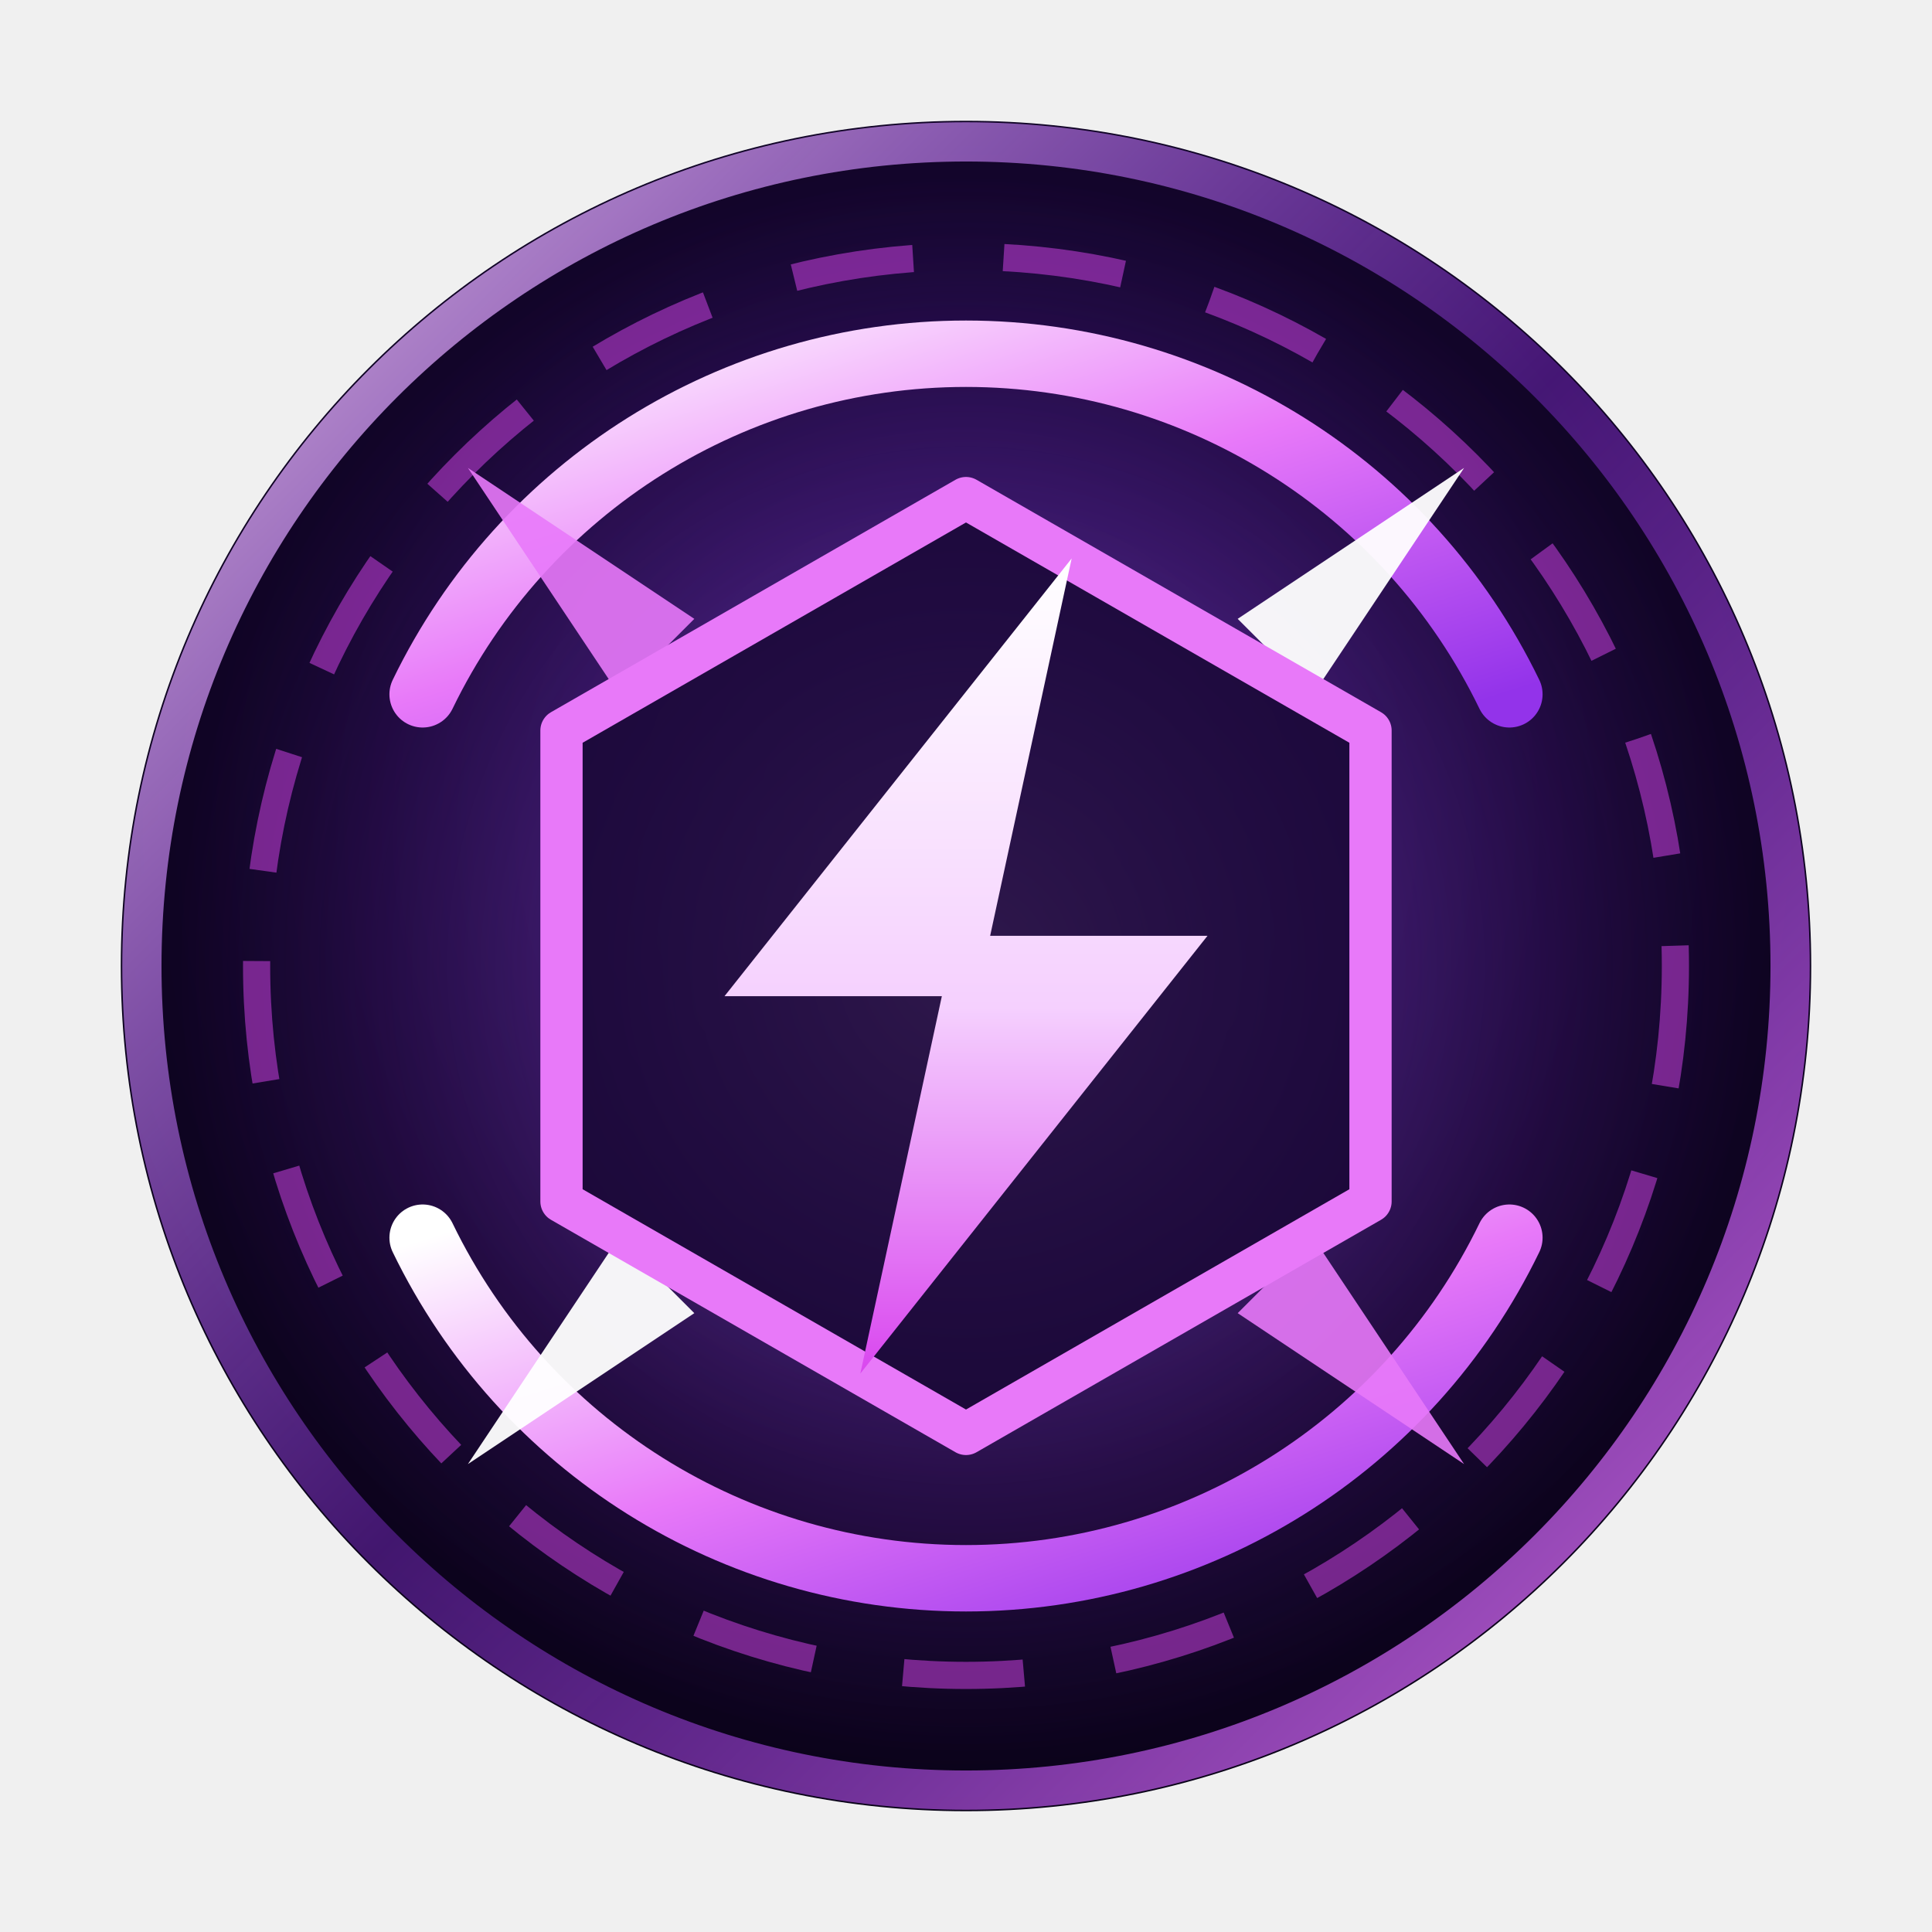
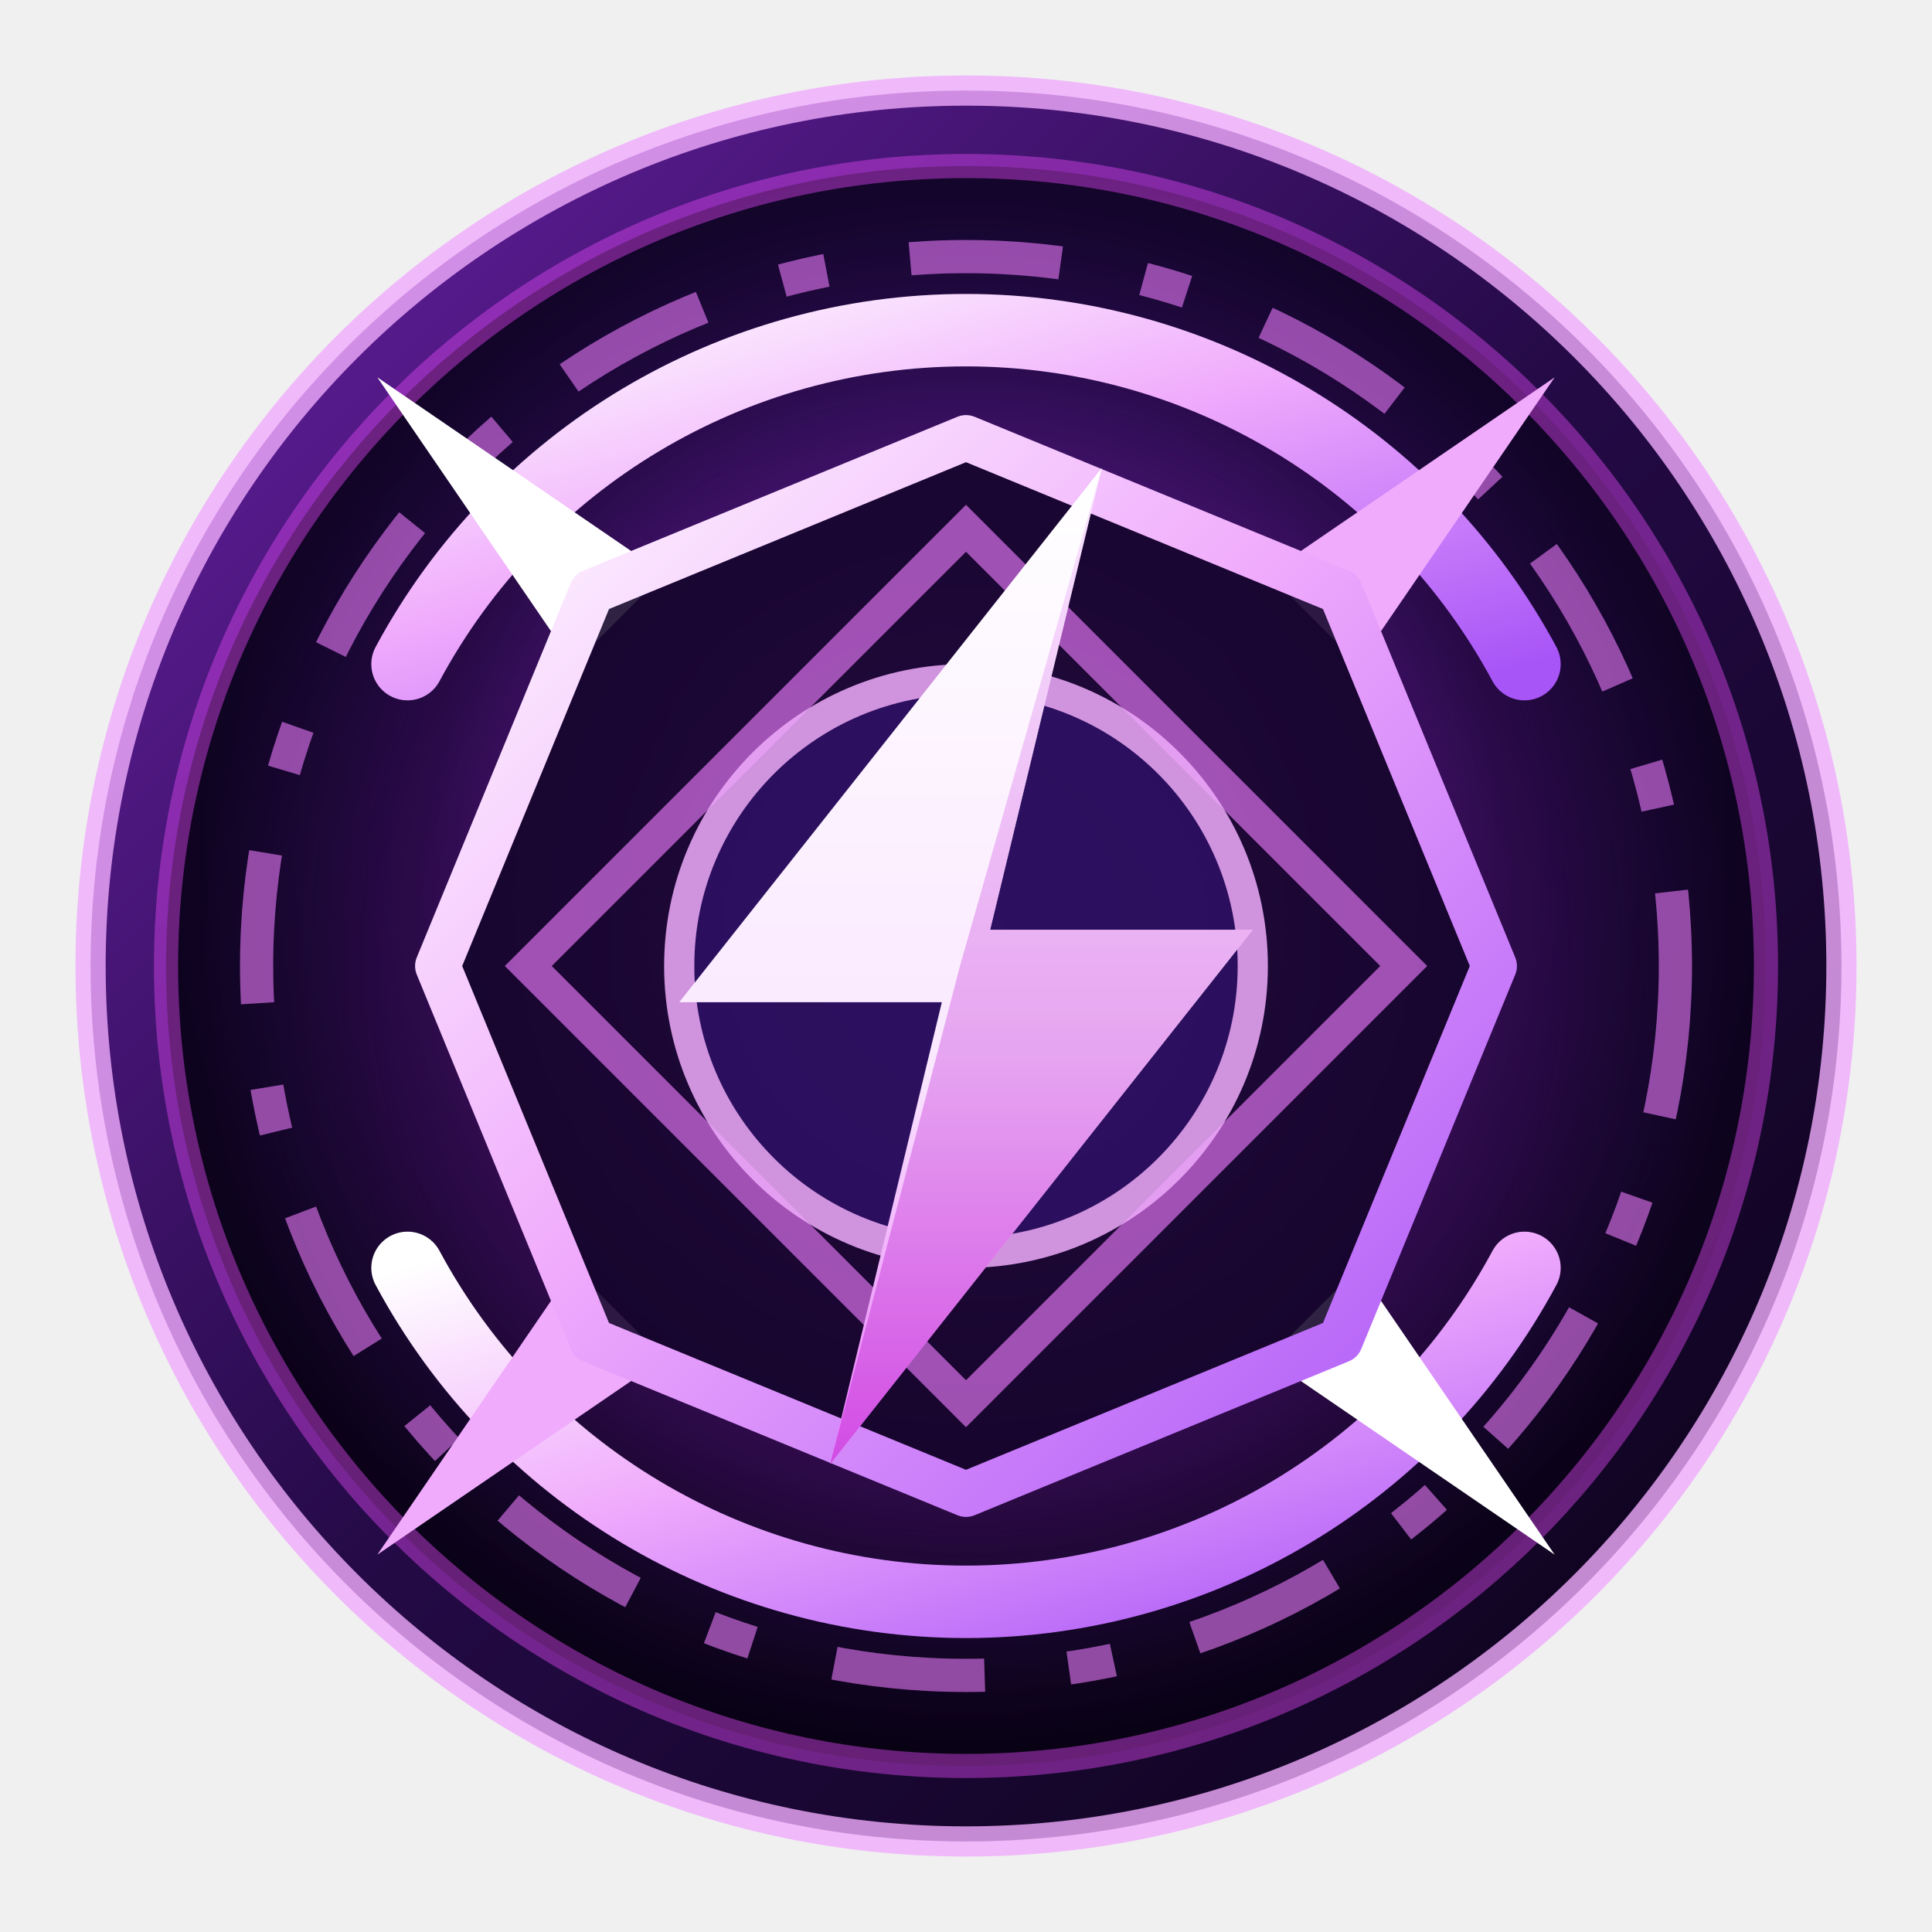
<svg xmlns="http://www.w3.org/2000/svg" width="64" height="64" viewBox="0 0 64 64">
  <defs>
-     <radialGradient id="eBg" cx="50%" cy="42%" r="65%">
-       <stop offset="0%" stop-color="#2e1065" />
-       <stop offset="60%" stop-color="#13052b" />
-       <stop offset="100%" stop-color="#070212" />
+     <linearGradient id="eArmor" x1="0%" y1="0%" x2="100%" y2="100%">
+       <stop offset="0%" stop-color="#6b21a8" />
+       <stop offset="50%" stop-color="#240a46" />
+       <stop offset="100%" stop-color="#090214" />
+     </linearGradient>
+     <radialGradient id="eCoreBg" cx="50%" cy="42%" r="62%">
+       <stop offset="0%" stop-color="#4c1d95" />
+       <stop offset="55%" stop-color="#190636" />
+       <stop offset="100%" stop-color="#06010f" />
    </radialGradient>
-     <radialGradient id="eGlow" cx="50%" cy="50%" r="50%">
-       <stop offset="0%" stop-color="#f0abfc" stop-opacity="0.52" />
-       <stop offset="50%" stop-color="#a855f7" stop-opacity="0.22" />
-       <stop offset="100%" stop-color="#7e22ce" stop-opacity="0" />
+     <radialGradient id="eHalo" cx="50%" cy="50%" r="50%">
+       <stop offset="0%" stop-color="#f0abfc" stop-opacity="0.65" />
+       <stop offset="48%" stop-color="#c026d3" stop-opacity="0.28" />
+       <stop offset="100%" stop-color="#6b21a8" stop-opacity="0" />
    </radialGradient>
-     <linearGradient id="eRim" x1="0%" y1="0%" x2="100%" y2="100%">
-       <stop offset="0%" stop-color="#f5d0fe" stop-opacity="0.9" />
-       <stop offset="50%" stop-color="#9333ea" stop-opacity="0.4" />
-       <stop offset="100%" stop-color="#e879f9" stop-opacity="0.85" />
+     <linearGradient id="ePlasma" x1="0%" y1="0%" x2="100%" y2="100%">
+       <stop offset="0%" stop-color="#ffffff" />
+       <stop offset="45%" stop-color="#f0abfc" />
+       <stop offset="100%" stop-color="#a855f7" />
    </linearGradient>
-     <linearGradient id="eArc" x1="0%" y1="0%" x2="100%" y2="100%">
+     <linearGradient id="eBoltL" x1="0%" y1="0%" x2="0%" y2="100%">
      <stop offset="0%" stop-color="#ffffff" />
-       <stop offset="50%" stop-color="#e879f9" />
-       <stop offset="100%" stop-color="#9333ea" />
+       <stop offset="60%" stop-color="#fae8ff" />
+       <stop offset="100%" stop-color="#e879f9" />
    </linearGradient>
-     <linearGradient id="eBolt" x1="0%" y1="0%" x2="0%" y2="100%">
-       <stop offset="0%" stop-color="#ffffff" />
-       <stop offset="55%" stop-color="#f5d0fe" />
-       <stop offset="100%" stop-color="#d946ef" />
+     <linearGradient id="eBoltR" x1="0%" y1="0%" x2="0%" y2="100%">
+       <stop offset="0%" stop-color="#f5d0fe" />
+       <stop offset="100%" stop-color="#c026d3" />
    </linearGradient>
  </defs>
-   <circle cx="32" cy="32" r="28" fill="url(#eBg)" />
-   <circle cx="32" cy="32" r="26" fill="url(#eGlow)" />
-   <circle cx="32" cy="32" r="27.3" fill="none" stroke="url(#eRim)" stroke-width="1.3" />
-   <path d="M 14 23 A 20 20 0 0 1 50 23" fill="none" stroke="url(#eArc)" stroke-width="2.2" stroke-linecap="round" />
-   <path d="M 50 41 A 20 20 0 0 1 14 41" fill="none" stroke="url(#eArc)" stroke-width="2.2" stroke-linecap="round" />
-   <circle cx="32" cy="32" r="23.5" fill="none" stroke="#d946ef" stroke-width="0.9" stroke-dasharray="4 3" opacity="0.5" />
-   <polygon points="15.5,15.5 23,20.5 20.5,23" fill="#e879f9" opacity="0.9" />
-   <polygon points="48.5,15.5 41,20.5 43.5,23" fill="#ffffff" opacity="0.95" />
-   <polygon points="15.5,48.5 23,43.5 20.5,41" fill="#ffffff" opacity="0.95" />
-   <polygon points="48.5,48.5 41,43.5 43.5,41" fill="#e879f9" opacity="0.9" />
-   <polygon points="32,16.5 45.4,24.2 45.4,39.8 32,47.5 18.6,39.8 18.6,24.2" fill="#170733" fill-opacity="0.8" stroke="#e879f9" stroke-width="1.4" stroke-linejoin="round" />
-   <path d="M 35.5 18.5 L 24 33 L 31.2 33 L 28.5 45.5 L 40 31 L 32.8 31 Z" fill="url(#eBolt)" />
+   <circle cx="32" cy="32" r="29" fill="url(#eArmor)" stroke="#f0abfc" stroke-width="1" stroke-opacity="0.8" />
+   <circle cx="32" cy="32" r="26.5" fill="url(#eCoreBg)" stroke="#d946ef" stroke-width="0.8" stroke-opacity="0.45" />
+   <circle cx="32" cy="32" r="25.5" fill="url(#eHalo)" />
+   <circle cx="32" cy="32" r="23.5" fill="none" stroke="#e879f9" stroke-width="1.1" stroke-dasharray="5 2.8 1.5 2.8" opacity="0.6" />
+   <path d="M 13.5 22 A 21 21 0 0 1 50.5 22" fill="none" stroke="url(#ePlasma)" stroke-width="2.4" stroke-linecap="round" />
+   <path d="M 50.5 42 A 21 21 0 0 1 13.5 42" fill="none" stroke="url(#ePlasma)" stroke-width="2.4" stroke-linecap="round" />
+   <polygon points="12.5,12.5 22,19 19,22" fill="#ffffff" />
+   <polygon points="51.5,12.5 42,19 45,22" fill="#f0abfc" />
+   <polygon points="12.5,51.5 22,45 19,42" fill="#f0abfc" />
+   <polygon points="51.5,51.5 42,45 45,42" fill="#ffffff" />
+   <polygon points="32,14.5 44.4,19.6 49.5,32 44.4,44.4 32,49.5 19.6,44.4 14.5,32 19.6,19.6" fill="#14052b" fill-opacity="0.88" stroke="url(#ePlasma)" stroke-width="1.5" stroke-linejoin="round" />
+   <polygon points="32,17.5 46.5,32 32,46.5 17.5,32" fill="none" stroke="#e879f9" stroke-width="1.1" opacity="0.65" />
+   <circle cx="32" cy="32" r="9.5" fill="#2e1065" stroke="#f0abfc" stroke-width="1" opacity="0.85" />
+   <polygon points="36.5,15.5 22.5,33.2 31.2,33.2 27.5,48.5 41.5,30.8 32.8,30.8" fill="url(#eBoltL)" />
+   <polygon points="36.5,15.5 32.8,30.8 41.5,30.8 27.5,48.5 31.8,32" fill="url(#eBoltR)" opacity="0.55" />
</svg>
